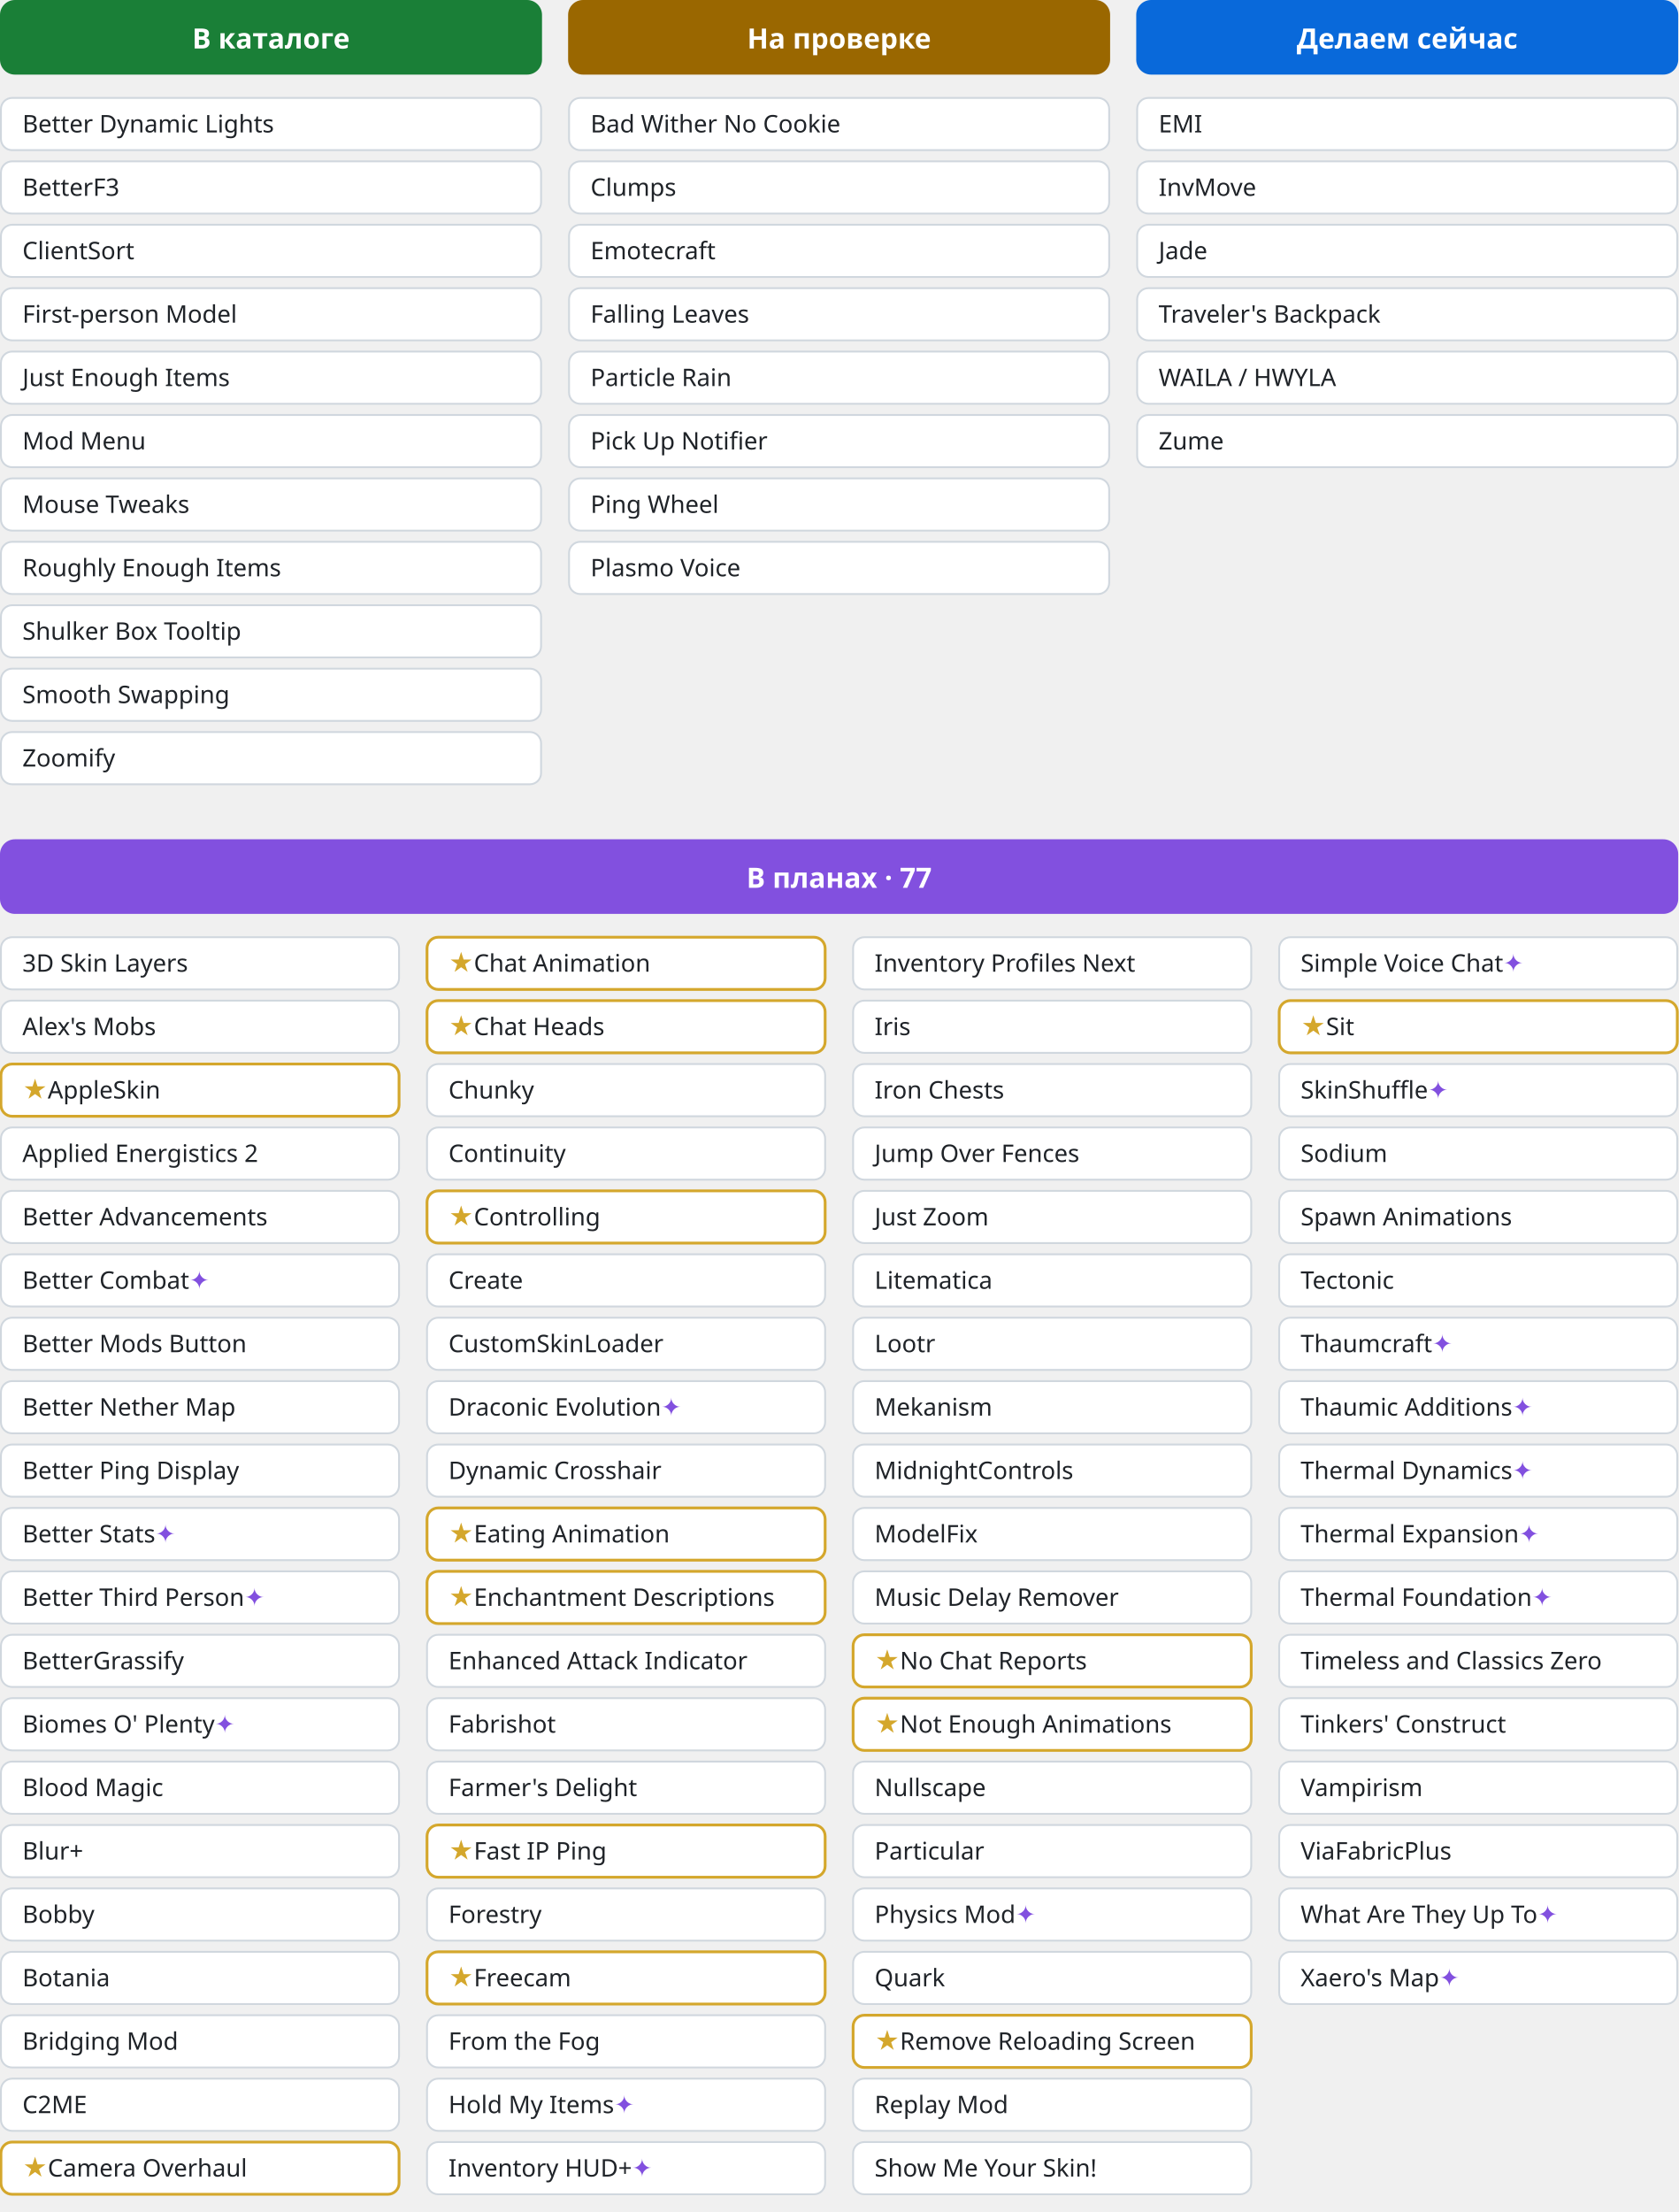
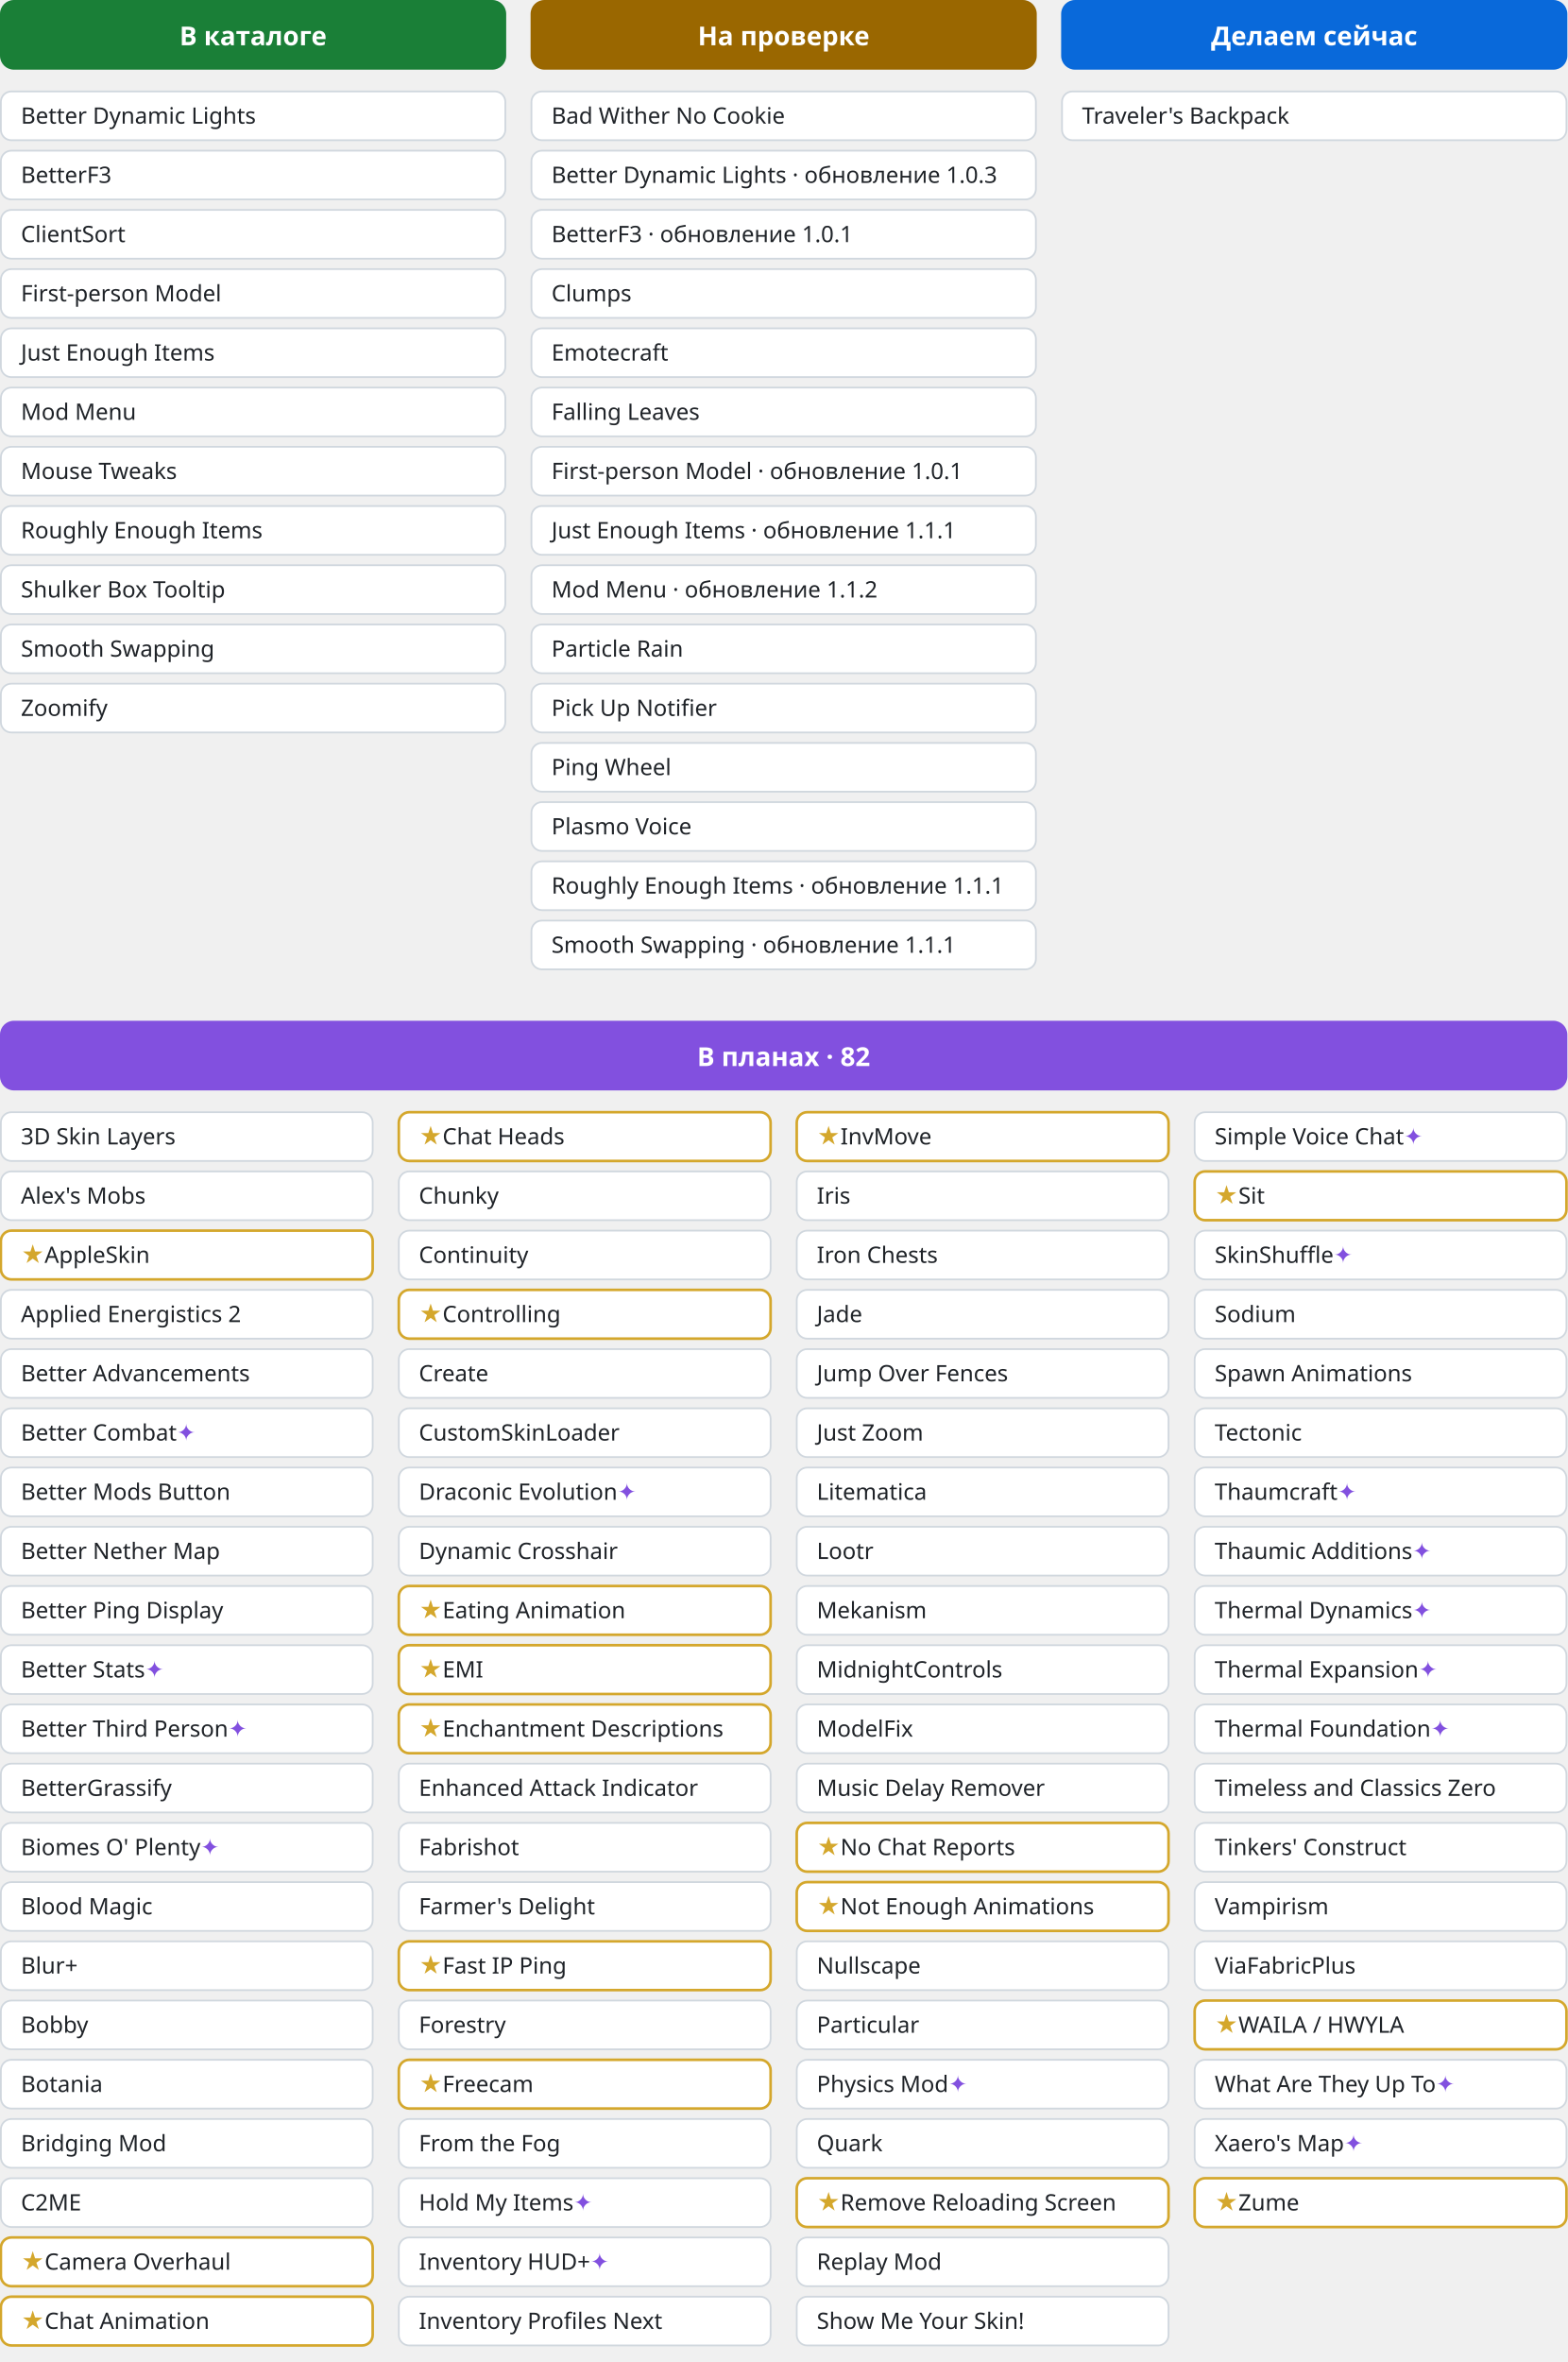
- <svg xmlns="http://www.w3.org/2000/svg" viewBox="0 0 900 1186" width="900" height="1186" role="img">
+ <svg xmlns="http://www.w3.org/2000/svg" viewBox="0 0 900 1356" width="900" height="1356" role="img">
  <style>
.bg{fill:#FFFFFF;stroke:#D0D7DE}.n{fill:#1F2328}.d{fill:#59636E}.a{fill:#818B98}
@media (prefers-color-scheme: dark){.bg{fill:#151B23;stroke:#3D444D}.n{fill:#F0F6FC}.d{fill:#9198A1}.a{fill:#6E7681}}
text{font-family:-apple-system,BlinkMacSystemFont,"Segoe UI","Noto Sans",Helvetica,Arial,sans-serif}
</style>
  <rect x="0" y="0" width="290.667" height="40" rx="8" fill="#1A7F37" />
  <text x="145.333" y="26" font-size="15" font-weight="600" fill="#fff" text-anchor="middle">В каталоге</text>
  <rect class="bg" x="0.5" y="52.5" width="289.667" height="28" rx="6" />
  <text class="n" x="12" y="71" font-size="13">Better Dynamic Lights</text>
  <rect class="bg" x="0.5" y="86.5" width="289.667" height="28" rx="6" />
  <text class="n" x="12" y="105" font-size="13">BetterF3</text>
  <rect class="bg" x="0.5" y="120.5" width="289.667" height="28" rx="6" />
  <text class="n" x="12" y="139" font-size="13">ClientSort</text>
  <rect class="bg" x="0.5" y="154.5" width="289.667" height="28" rx="6" />
  <text class="n" x="12" y="173" font-size="13">First-person Model</text>
  <rect class="bg" x="0.5" y="188.5" width="289.667" height="28" rx="6" />
  <text class="n" x="12" y="207" font-size="13">Just Enough Items</text>
  <rect class="bg" x="0.5" y="222.5" width="289.667" height="28" rx="6" />
  <text class="n" x="12" y="241" font-size="13">Mod Menu</text>
  <rect class="bg" x="0.5" y="256.5" width="289.667" height="28" rx="6" />
  <text class="n" x="12" y="275" font-size="13">Mouse Tweaks</text>
  <rect class="bg" x="0.5" y="290.5" width="289.667" height="28" rx="6" />
  <text class="n" x="12" y="309" font-size="13">Roughly Enough Items</text>
  <rect class="bg" x="0.5" y="324.5" width="289.667" height="28" rx="6" />
  <text class="n" x="12" y="343" font-size="13">Shulker Box Tooltip</text>
  <rect class="bg" x="0.5" y="358.5" width="289.667" height="28" rx="6" />
  <text class="n" x="12" y="377" font-size="13">Smooth Swapping</text>
  <rect class="bg" x="0.5" y="392.5" width="289.667" height="28" rx="6" />
  <text class="n" x="12" y="411" font-size="13">Zoomify</text>
  <rect x="304.667" y="0" width="290.667" height="40" rx="8" fill="#9A6700" />
  <text x="450" y="26" font-size="15" font-weight="600" fill="#fff" text-anchor="middle">На проверке</text>
  <rect class="bg" x="305.167" y="52.5" width="289.667" height="28" rx="6" />
  <text class="n" x="316.667" y="71" font-size="13">Bad Wither No Cookie</text>
  <rect class="bg" x="305.167" y="86.5" width="289.667" height="28" rx="6" />
-   <text class="n" x="316.667" y="105" font-size="13">Clumps</text>
+   <text class="n" x="316.667" y="105" font-size="13">Better Dynamic Lights · обновление 1.0.3</text>
  <rect class="bg" x="305.167" y="120.5" width="289.667" height="28" rx="6" />
-   <text class="n" x="316.667" y="139" font-size="13">Emotecraft</text>
+   <text class="n" x="316.667" y="139" font-size="13">BetterF3 · обновление 1.0.1</text>
  <rect class="bg" x="305.167" y="154.5" width="289.667" height="28" rx="6" />
-   <text class="n" x="316.667" y="173" font-size="13">Falling Leaves</text>
+   <text class="n" x="316.667" y="173" font-size="13">Clumps</text>
  <rect class="bg" x="305.167" y="188.5" width="289.667" height="28" rx="6" />
-   <text class="n" x="316.667" y="207" font-size="13">Particle Rain</text>
+   <text class="n" x="316.667" y="207" font-size="13">Emotecraft</text>
  <rect class="bg" x="305.167" y="222.5" width="289.667" height="28" rx="6" />
-   <text class="n" x="316.667" y="241" font-size="13">Pick Up Notifier</text>
+   <text class="n" x="316.667" y="241" font-size="13">Falling Leaves</text>
  <rect class="bg" x="305.167" y="256.5" width="289.667" height="28" rx="6" />
-   <text class="n" x="316.667" y="275" font-size="13">Ping Wheel</text>
+   <text class="n" x="316.667" y="275" font-size="13">First-person Model · обновление 1.0.1</text>
  <rect class="bg" x="305.167" y="290.5" width="289.667" height="28" rx="6" />
-   <text class="n" x="316.667" y="309" font-size="13">Plasmo Voice</text>
+   <text class="n" x="316.667" y="309" font-size="13">Just Enough Items · обновление 1.1.1</text>
+   <rect class="bg" x="305.167" y="324.5" width="289.667" height="28" rx="6" />
+   <text class="n" x="316.667" y="343" font-size="13">Mod Menu · обновление 1.1.2</text>
+   <rect class="bg" x="305.167" y="358.5" width="289.667" height="28" rx="6" />
+   <text class="n" x="316.667" y="377" font-size="13">Particle Rain</text>
+   <rect class="bg" x="305.167" y="392.5" width="289.667" height="28" rx="6" />
+   <text class="n" x="316.667" y="411" font-size="13">Pick Up Notifier</text>
+   <rect class="bg" x="305.167" y="426.5" width="289.667" height="28" rx="6" />
+   <text class="n" x="316.667" y="445" font-size="13">Ping Wheel</text>
+   <rect class="bg" x="305.167" y="460.5" width="289.667" height="28" rx="6" />
+   <text class="n" x="316.667" y="479" font-size="13">Plasmo Voice</text>
+   <rect class="bg" x="305.167" y="494.5" width="289.667" height="28" rx="6" />
+   <text class="n" x="316.667" y="513" font-size="13">Roughly Enough Items · обновление 1.1.1</text>
+   <rect class="bg" x="305.167" y="528.5" width="289.667" height="28" rx="6" />
+   <text class="n" x="316.667" y="547" font-size="13">Smooth Swapping · обновление 1.1.1</text>
  <rect x="609.333" y="0" width="290.667" height="40" rx="8" fill="#0969DA" />
  <text x="754.667" y="26" font-size="15" font-weight="600" fill="#fff" text-anchor="middle">Делаем сейчас</text>
  <rect class="bg" x="609.833" y="52.5" width="289.667" height="28" rx="6" />
-   <text class="n" x="621.333" y="71" font-size="13">EMI</text>
-   <rect class="bg" x="609.833" y="86.5" width="289.667" height="28" rx="6" />
-   <text class="n" x="621.333" y="105" font-size="13">InvMove</text>
-   <rect class="bg" x="609.833" y="120.5" width="289.667" height="28" rx="6" />
-   <text class="n" x="621.333" y="139" font-size="13">Jade</text>
-   <rect class="bg" x="609.833" y="154.5" width="289.667" height="28" rx="6" />
-   <text class="n" x="621.333" y="173" font-size="13">Traveler's Backpack</text>
-   <rect class="bg" x="609.833" y="188.5" width="289.667" height="28" rx="6" />
-   <text class="n" x="621.333" y="207" font-size="13">WAILA / HWYLA</text>
-   <rect class="bg" x="609.833" y="222.5" width="289.667" height="28" rx="6" />
-   <text class="n" x="621.333" y="241" font-size="13">Zume</text>
-   <rect x="0" y="450" width="900" height="40" rx="8" fill="#8250DF" />
-   <text x="450" y="476" font-size="15" font-weight="600" fill="#fff" text-anchor="middle">В планах · 77</text>
-   <rect class="bg" x="0.5" y="502.5" width="213.5" height="28" rx="6" />
-   <text class="n" x="12" y="521" font-size="13">3D Skin Layers</text>
-   <rect class="bg" x="0.5" y="536.5" width="213.5" height="28" rx="6" />
-   <text class="n" x="12" y="555" font-size="13">Alex's Mobs</text>
-   <rect class="bg" x="0.5" y="570.5" width="213.5" height="28" rx="6" style="stroke:#D4A72C;stroke-width:1.5" />
-   <text class="n" x="12" y="589" font-size="13">
+   <text class="n" x="621.333" y="71" font-size="13">Traveler's Backpack</text>
+   <rect x="0" y="586" width="900" height="40" rx="8" fill="#8250DF" />
+   <text x="450" y="612" font-size="15" font-weight="600" fill="#fff" text-anchor="middle">В планах · 82</text>
+   <rect class="bg" x="0.5" y="638.5" width="213.5" height="28" rx="6" />
+   <text class="n" x="12" y="657" font-size="13">3D Skin Layers</text>
+   <rect class="bg" x="0.5" y="672.5" width="213.5" height="28" rx="6" />
+   <text class="n" x="12" y="691" font-size="13">Alex's Mobs</text>
+   <rect class="bg" x="0.5" y="706.5" width="213.5" height="28" rx="6" style="stroke:#D4A72C;stroke-width:1.5" />
+   <text class="n" x="12" y="725" font-size="13">
    <tspan fill="#D4A72C">★ </tspan>AppleSkin</text>
-   <rect class="bg" x="0.5" y="604.5" width="213.5" height="28" rx="6" />
-   <text class="n" x="12" y="623" font-size="13">Applied Energistics 2</text>
-   <rect class="bg" x="0.5" y="638.5" width="213.5" height="28" rx="6" />
-   <text class="n" x="12" y="657" font-size="13">Better Advancements</text>
-   <rect class="bg" x="0.5" y="672.5" width="213.5" height="28" rx="6" />
-   <text class="n" x="12" y="691" font-size="13">Better Combat<tspan fill="#8250DF"> ✦</tspan>
-   </text>
-   <rect class="bg" x="0.5" y="706.5" width="213.5" height="28" rx="6" />
-   <text class="n" x="12" y="725" font-size="13">Better Mods Button</text>
  <rect class="bg" x="0.5" y="740.5" width="213.5" height="28" rx="6" />
-   <text class="n" x="12" y="759" font-size="13">Better Nether Map</text>
+   <text class="n" x="12" y="759" font-size="13">Applied Energistics 2</text>
  <rect class="bg" x="0.5" y="774.5" width="213.5" height="28" rx="6" />
-   <text class="n" x="12" y="793" font-size="13">Better Ping Display</text>
+   <text class="n" x="12" y="793" font-size="13">Better Advancements</text>
  <rect class="bg" x="0.5" y="808.5" width="213.5" height="28" rx="6" />
-   <text class="n" x="12" y="827" font-size="13">Better Stats<tspan fill="#8250DF"> ✦</tspan>
+   <text class="n" x="12" y="827" font-size="13">Better Combat<tspan fill="#8250DF"> ✦</tspan>
  </text>
  <rect class="bg" x="0.5" y="842.5" width="213.5" height="28" rx="6" />
-   <text class="n" x="12" y="861" font-size="13">Better Third Person<tspan fill="#8250DF"> ✦</tspan>
-   </text>
+   <text class="n" x="12" y="861" font-size="13">Better Mods Button</text>
  <rect class="bg" x="0.5" y="876.5" width="213.5" height="28" rx="6" />
-   <text class="n" x="12" y="895" font-size="13">BetterGrassify</text>
+   <text class="n" x="12" y="895" font-size="13">Better Nether Map</text>
  <rect class="bg" x="0.5" y="910.5" width="213.5" height="28" rx="6" />
-   <text class="n" x="12" y="929" font-size="13">Biomes O' Plenty<tspan fill="#8250DF"> ✦</tspan>
-   </text>
+   <text class="n" x="12" y="929" font-size="13">Better Ping Display</text>
  <rect class="bg" x="0.5" y="944.5" width="213.5" height="28" rx="6" />
-   <text class="n" x="12" y="963" font-size="13">Blood Magic</text>
+   <text class="n" x="12" y="963" font-size="13">Better Stats<tspan fill="#8250DF"> ✦</tspan>
+   </text>
  <rect class="bg" x="0.5" y="978.5" width="213.5" height="28" rx="6" />
-   <text class="n" x="12" y="997" font-size="13">Blur+</text>
+   <text class="n" x="12" y="997" font-size="13">Better Third Person<tspan fill="#8250DF"> ✦</tspan>
+   </text>
  <rect class="bg" x="0.5" y="1012.5" width="213.5" height="28" rx="6" />
-   <text class="n" x="12" y="1031" font-size="13">Bobby</text>
+   <text class="n" x="12" y="1031" font-size="13">BetterGrassify</text>
  <rect class="bg" x="0.5" y="1046.5" width="213.5" height="28" rx="6" />
-   <text class="n" x="12" y="1065" font-size="13">Botania</text>
+   <text class="n" x="12" y="1065" font-size="13">Biomes O' Plenty<tspan fill="#8250DF"> ✦</tspan>
+   </text>
  <rect class="bg" x="0.5" y="1080.5" width="213.5" height="28" rx="6" />
-   <text class="n" x="12" y="1099" font-size="13">Bridging Mod</text>
+   <text class="n" x="12" y="1099" font-size="13">Blood Magic</text>
  <rect class="bg" x="0.5" y="1114.5" width="213.5" height="28" rx="6" />
-   <text class="n" x="12" y="1133" font-size="13">C2ME</text>
-   <rect class="bg" x="0.5" y="1148.5" width="213.5" height="28" rx="6" style="stroke:#D4A72C;stroke-width:1.5" />
-   <text class="n" x="12" y="1167" font-size="13">
+   <text class="n" x="12" y="1133" font-size="13">Blur+</text>
+   <rect class="bg" x="0.5" y="1148.5" width="213.5" height="28" rx="6" />
+   <text class="n" x="12" y="1167" font-size="13">Bobby</text>
+   <rect class="bg" x="0.5" y="1182.5" width="213.5" height="28" rx="6" />
+   <text class="n" x="12" y="1201" font-size="13">Botania</text>
+   <rect class="bg" x="0.5" y="1216.5" width="213.5" height="28" rx="6" />
+   <text class="n" x="12" y="1235" font-size="13">Bridging Mod</text>
+   <rect class="bg" x="0.5" y="1250.5" width="213.5" height="28" rx="6" />
+   <text class="n" x="12" y="1269" font-size="13">C2ME</text>
+   <rect class="bg" x="0.5" y="1284.5" width="213.5" height="28" rx="6" style="stroke:#D4A72C;stroke-width:1.5" />
+   <text class="n" x="12" y="1303" font-size="13">
    <tspan fill="#D4A72C">★ </tspan>Camera Overhaul</text>
-   <rect class="bg" x="229" y="502.5" width="213.5" height="28" rx="6" style="stroke:#D4A72C;stroke-width:1.5" />
-   <text class="n" x="240.5" y="521" font-size="13">
+   <rect class="bg" x="0.5" y="1318.5" width="213.5" height="28" rx="6" style="stroke:#D4A72C;stroke-width:1.5" />
+   <text class="n" x="12" y="1337" font-size="13">
    <tspan fill="#D4A72C">★ </tspan>Chat Animation</text>
-   <rect class="bg" x="229" y="536.5" width="213.5" height="28" rx="6" style="stroke:#D4A72C;stroke-width:1.5" />
-   <text class="n" x="240.5" y="555" font-size="13">
-     <tspan fill="#D4A72C">★ </tspan>Chat Heads</text>
-   <rect class="bg" x="229" y="570.5" width="213.5" height="28" rx="6" />
-   <text class="n" x="240.5" y="589" font-size="13">Chunky</text>
-   <rect class="bg" x="229" y="604.5" width="213.5" height="28" rx="6" />
-   <text class="n" x="240.5" y="623" font-size="13">Continuity</text>
  <rect class="bg" x="229" y="638.5" width="213.5" height="28" rx="6" style="stroke:#D4A72C;stroke-width:1.5" />
  <text class="n" x="240.5" y="657" font-size="13">
+     <tspan fill="#D4A72C">★ </tspan>Chat Heads</text>
+   <rect class="bg" x="229" y="672.5" width="213.5" height="28" rx="6" />
+   <text class="n" x="240.5" y="691" font-size="13">Chunky</text>
+   <rect class="bg" x="229" y="706.5" width="213.5" height="28" rx="6" />
+   <text class="n" x="240.5" y="725" font-size="13">Continuity</text>
+   <rect class="bg" x="229" y="740.5" width="213.5" height="28" rx="6" style="stroke:#D4A72C;stroke-width:1.5" />
+   <text class="n" x="240.5" y="759" font-size="13">
    <tspan fill="#D4A72C">★ </tspan>Controlling</text>
-   <rect class="bg" x="229" y="672.5" width="213.5" height="28" rx="6" />
-   <text class="n" x="240.5" y="691" font-size="13">Create</text>
-   <rect class="bg" x="229" y="706.5" width="213.5" height="28" rx="6" />
-   <text class="n" x="240.5" y="725" font-size="13">CustomSkinLoader</text>
-   <rect class="bg" x="229" y="740.5" width="213.5" height="28" rx="6" />
-   <text class="n" x="240.5" y="759" font-size="13">Draconic Evolution<tspan fill="#8250DF"> ✦</tspan>
-   </text>
  <rect class="bg" x="229" y="774.5" width="213.5" height="28" rx="6" />
-   <text class="n" x="240.5" y="793" font-size="13">Dynamic Crosshair</text>
-   <rect class="bg" x="229" y="808.5" width="213.5" height="28" rx="6" style="stroke:#D4A72C;stroke-width:1.5" />
-   <text class="n" x="240.5" y="827" font-size="13">
+   <text class="n" x="240.5" y="793" font-size="13">Create</text>
+   <rect class="bg" x="229" y="808.5" width="213.5" height="28" rx="6" />
+   <text class="n" x="240.5" y="827" font-size="13">CustomSkinLoader</text>
+   <rect class="bg" x="229" y="842.5" width="213.5" height="28" rx="6" />
+   <text class="n" x="240.5" y="861" font-size="13">Draconic Evolution<tspan fill="#8250DF"> ✦</tspan>
+   </text>
+   <rect class="bg" x="229" y="876.5" width="213.5" height="28" rx="6" />
+   <text class="n" x="240.5" y="895" font-size="13">Dynamic Crosshair</text>
+   <rect class="bg" x="229" y="910.5" width="213.5" height="28" rx="6" style="stroke:#D4A72C;stroke-width:1.5" />
+   <text class="n" x="240.5" y="929" font-size="13">
    <tspan fill="#D4A72C">★ </tspan>Eating Animation</text>
-   <rect class="bg" x="229" y="842.5" width="213.5" height="28" rx="6" style="stroke:#D4A72C;stroke-width:1.5" />
-   <text class="n" x="240.5" y="861" font-size="13">
-     <tspan fill="#D4A72C">★ </tspan>Enchantment Descriptions</text>
-   <rect class="bg" x="229" y="876.5" width="213.5" height="28" rx="6" />
-   <text class="n" x="240.5" y="895" font-size="13">Enhanced Attack Indicator</text>
-   <rect class="bg" x="229" y="910.5" width="213.5" height="28" rx="6" />
-   <text class="n" x="240.5" y="929" font-size="13">Fabrishot</text>
-   <rect class="bg" x="229" y="944.5" width="213.5" height="28" rx="6" />
-   <text class="n" x="240.5" y="963" font-size="13">Farmer's Delight</text>
+   <rect class="bg" x="229" y="944.5" width="213.5" height="28" rx="6" style="stroke:#D4A72C;stroke-width:1.5" />
+   <text class="n" x="240.5" y="963" font-size="13">
+     <tspan fill="#D4A72C">★ </tspan>EMI</text>
  <rect class="bg" x="229" y="978.5" width="213.5" height="28" rx="6" style="stroke:#D4A72C;stroke-width:1.5" />
  <text class="n" x="240.5" y="997" font-size="13">
+     <tspan fill="#D4A72C">★ </tspan>Enchantment Descriptions</text>
+   <rect class="bg" x="229" y="1012.5" width="213.5" height="28" rx="6" />
+   <text class="n" x="240.5" y="1031" font-size="13">Enhanced Attack Indicator</text>
+   <rect class="bg" x="229" y="1046.5" width="213.5" height="28" rx="6" />
+   <text class="n" x="240.5" y="1065" font-size="13">Fabrishot</text>
+   <rect class="bg" x="229" y="1080.5" width="213.5" height="28" rx="6" />
+   <text class="n" x="240.5" y="1099" font-size="13">Farmer's Delight</text>
+   <rect class="bg" x="229" y="1114.5" width="213.5" height="28" rx="6" style="stroke:#D4A72C;stroke-width:1.5" />
+   <text class="n" x="240.5" y="1133" font-size="13">
    <tspan fill="#D4A72C">★ </tspan>Fast IP Ping</text>
-   <rect class="bg" x="229" y="1012.5" width="213.5" height="28" rx="6" />
-   <text class="n" x="240.5" y="1031" font-size="13">Forestry</text>
-   <rect class="bg" x="229" y="1046.5" width="213.5" height="28" rx="6" style="stroke:#D4A72C;stroke-width:1.5" />
-   <text class="n" x="240.5" y="1065" font-size="13">
+   <rect class="bg" x="229" y="1148.5" width="213.5" height="28" rx="6" />
+   <text class="n" x="240.5" y="1167" font-size="13">Forestry</text>
+   <rect class="bg" x="229" y="1182.5" width="213.5" height="28" rx="6" style="stroke:#D4A72C;stroke-width:1.5" />
+   <text class="n" x="240.5" y="1201" font-size="13">
    <tspan fill="#D4A72C">★ </tspan>Freecam</text>
-   <rect class="bg" x="229" y="1080.5" width="213.5" height="28" rx="6" />
-   <text class="n" x="240.5" y="1099" font-size="13">From the Fog</text>
-   <rect class="bg" x="229" y="1114.5" width="213.5" height="28" rx="6" />
-   <text class="n" x="240.5" y="1133" font-size="13">Hold My Items<tspan fill="#8250DF"> ✦</tspan>
-   </text>
-   <rect class="bg" x="229" y="1148.5" width="213.5" height="28" rx="6" />
-   <text class="n" x="240.5" y="1167" font-size="13">Inventory HUD+<tspan fill="#8250DF"> ✦</tspan>
-   </text>
-   <rect class="bg" x="457.5" y="502.5" width="213.5" height="28" rx="6" />
-   <text class="n" x="469" y="521" font-size="13">Inventory Profiles Next</text>
-   <rect class="bg" x="457.5" y="536.5" width="213.5" height="28" rx="6" />
-   <text class="n" x="469" y="555" font-size="13">Iris</text>
-   <rect class="bg" x="457.5" y="570.5" width="213.5" height="28" rx="6" />
-   <text class="n" x="469" y="589" font-size="13">Iron Chests</text>
-   <rect class="bg" x="457.5" y="604.5" width="213.5" height="28" rx="6" />
-   <text class="n" x="469" y="623" font-size="13">Jump Over Fences</text>
-   <rect class="bg" x="457.5" y="638.5" width="213.5" height="28" rx="6" />
-   <text class="n" x="469" y="657" font-size="13">Just Zoom</text>
+   <rect class="bg" x="229" y="1216.5" width="213.5" height="28" rx="6" />
+   <text class="n" x="240.5" y="1235" font-size="13">From the Fog</text>
+   <rect class="bg" x="229" y="1250.5" width="213.5" height="28" rx="6" />
+   <text class="n" x="240.5" y="1269" font-size="13">Hold My Items<tspan fill="#8250DF"> ✦</tspan>
+   </text>
+   <rect class="bg" x="229" y="1284.5" width="213.5" height="28" rx="6" />
+   <text class="n" x="240.5" y="1303" font-size="13">Inventory HUD+<tspan fill="#8250DF"> ✦</tspan>
+   </text>
+   <rect class="bg" x="229" y="1318.5" width="213.5" height="28" rx="6" />
+   <text class="n" x="240.5" y="1337" font-size="13">Inventory Profiles Next</text>
+   <rect class="bg" x="457.5" y="638.5" width="213.5" height="28" rx="6" style="stroke:#D4A72C;stroke-width:1.5" />
+   <text class="n" x="469" y="657" font-size="13">
+     <tspan fill="#D4A72C">★ </tspan>InvMove</text>
  <rect class="bg" x="457.5" y="672.5" width="213.5" height="28" rx="6" />
-   <text class="n" x="469" y="691" font-size="13">Litematica</text>
+   <text class="n" x="469" y="691" font-size="13">Iris</text>
  <rect class="bg" x="457.5" y="706.5" width="213.5" height="28" rx="6" />
-   <text class="n" x="469" y="725" font-size="13">Lootr</text>
+   <text class="n" x="469" y="725" font-size="13">Iron Chests</text>
  <rect class="bg" x="457.5" y="740.5" width="213.5" height="28" rx="6" />
-   <text class="n" x="469" y="759" font-size="13">Mekanism</text>
+   <text class="n" x="469" y="759" font-size="13">Jade</text>
  <rect class="bg" x="457.5" y="774.5" width="213.5" height="28" rx="6" />
-   <text class="n" x="469" y="793" font-size="13">MidnightControls</text>
+   <text class="n" x="469" y="793" font-size="13">Jump Over Fences</text>
  <rect class="bg" x="457.5" y="808.5" width="213.5" height="28" rx="6" />
-   <text class="n" x="469" y="827" font-size="13">ModelFix</text>
+   <text class="n" x="469" y="827" font-size="13">Just Zoom</text>
  <rect class="bg" x="457.5" y="842.5" width="213.5" height="28" rx="6" />
-   <text class="n" x="469" y="861" font-size="13">Music Delay Remover</text>
-   <rect class="bg" x="457.5" y="876.5" width="213.5" height="28" rx="6" style="stroke:#D4A72C;stroke-width:1.5" />
-   <text class="n" x="469" y="895" font-size="13">
+   <text class="n" x="469" y="861" font-size="13">Litematica</text>
+   <rect class="bg" x="457.5" y="876.5" width="213.5" height="28" rx="6" />
+   <text class="n" x="469" y="895" font-size="13">Lootr</text>
+   <rect class="bg" x="457.5" y="910.5" width="213.5" height="28" rx="6" />
+   <text class="n" x="469" y="929" font-size="13">Mekanism</text>
+   <rect class="bg" x="457.5" y="944.5" width="213.5" height="28" rx="6" />
+   <text class="n" x="469" y="963" font-size="13">MidnightControls</text>
+   <rect class="bg" x="457.5" y="978.5" width="213.5" height="28" rx="6" />
+   <text class="n" x="469" y="997" font-size="13">ModelFix</text>
+   <rect class="bg" x="457.5" y="1012.5" width="213.5" height="28" rx="6" />
+   <text class="n" x="469" y="1031" font-size="13">Music Delay Remover</text>
+   <rect class="bg" x="457.5" y="1046.5" width="213.5" height="28" rx="6" style="stroke:#D4A72C;stroke-width:1.5" />
+   <text class="n" x="469" y="1065" font-size="13">
    <tspan fill="#D4A72C">★ </tspan>No Chat Reports</text>
-   <rect class="bg" x="457.5" y="910.5" width="213.5" height="28" rx="6" style="stroke:#D4A72C;stroke-width:1.5" />
-   <text class="n" x="469" y="929" font-size="13">
-     <tspan fill="#D4A72C">★ </tspan>Not Enough Animations</text>
-   <rect class="bg" x="457.5" y="944.5" width="213.5" height="28" rx="6" />
-   <text class="n" x="469" y="963" font-size="13">Nullscape</text>
-   <rect class="bg" x="457.5" y="978.5" width="213.5" height="28" rx="6" />
-   <text class="n" x="469" y="997" font-size="13">Particular</text>
-   <rect class="bg" x="457.5" y="1012.5" width="213.5" height="28" rx="6" />
-   <text class="n" x="469" y="1031" font-size="13">Physics Mod<tspan fill="#8250DF"> ✦</tspan>
-   </text>
-   <rect class="bg" x="457.5" y="1046.5" width="213.5" height="28" rx="6" />
-   <text class="n" x="469" y="1065" font-size="13">Quark</text>
  <rect class="bg" x="457.5" y="1080.5" width="213.5" height="28" rx="6" style="stroke:#D4A72C;stroke-width:1.5" />
  <text class="n" x="469" y="1099" font-size="13">
+     <tspan fill="#D4A72C">★ </tspan>Not Enough Animations</text>
+   <rect class="bg" x="457.5" y="1114.5" width="213.5" height="28" rx="6" />
+   <text class="n" x="469" y="1133" font-size="13">Nullscape</text>
+   <rect class="bg" x="457.5" y="1148.5" width="213.5" height="28" rx="6" />
+   <text class="n" x="469" y="1167" font-size="13">Particular</text>
+   <rect class="bg" x="457.5" y="1182.5" width="213.5" height="28" rx="6" />
+   <text class="n" x="469" y="1201" font-size="13">Physics Mod<tspan fill="#8250DF"> ✦</tspan>
+   </text>
+   <rect class="bg" x="457.5" y="1216.5" width="213.5" height="28" rx="6" />
+   <text class="n" x="469" y="1235" font-size="13">Quark</text>
+   <rect class="bg" x="457.5" y="1250.5" width="213.5" height="28" rx="6" style="stroke:#D4A72C;stroke-width:1.5" />
+   <text class="n" x="469" y="1269" font-size="13">
    <tspan fill="#D4A72C">★ </tspan>Remove Reloading Screen</text>
-   <rect class="bg" x="457.5" y="1114.5" width="213.5" height="28" rx="6" />
-   <text class="n" x="469" y="1133" font-size="13">Replay Mod</text>
-   <rect class="bg" x="457.5" y="1148.5" width="213.5" height="28" rx="6" />
-   <text class="n" x="469" y="1167" font-size="13">Show Me Your Skin!</text>
-   <rect class="bg" x="686" y="502.5" width="213.5" height="28" rx="6" />
-   <text class="n" x="697.5" y="521" font-size="13">Simple Voice Chat<tspan fill="#8250DF"> ✦</tspan>
-   </text>
-   <rect class="bg" x="686" y="536.5" width="213.5" height="28" rx="6" style="stroke:#D4A72C;stroke-width:1.5" />
-   <text class="n" x="697.5" y="555" font-size="13">
+   <rect class="bg" x="457.5" y="1284.5" width="213.5" height="28" rx="6" />
+   <text class="n" x="469" y="1303" font-size="13">Replay Mod</text>
+   <rect class="bg" x="457.5" y="1318.5" width="213.5" height="28" rx="6" />
+   <text class="n" x="469" y="1337" font-size="13">Show Me Your Skin!</text>
+   <rect class="bg" x="686" y="638.5" width="213.5" height="28" rx="6" />
+   <text class="n" x="697.5" y="657" font-size="13">Simple Voice Chat<tspan fill="#8250DF"> ✦</tspan>
+   </text>
+   <rect class="bg" x="686" y="672.5" width="213.5" height="28" rx="6" style="stroke:#D4A72C;stroke-width:1.5" />
+   <text class="n" x="697.5" y="691" font-size="13">
    <tspan fill="#D4A72C">★ </tspan>Sit</text>
-   <rect class="bg" x="686" y="570.5" width="213.5" height="28" rx="6" />
-   <text class="n" x="697.5" y="589" font-size="13">SkinShuffle<tspan fill="#8250DF"> ✦</tspan>
-   </text>
-   <rect class="bg" x="686" y="604.5" width="213.5" height="28" rx="6" />
-   <text class="n" x="697.5" y="623" font-size="13">Sodium</text>
-   <rect class="bg" x="686" y="638.5" width="213.5" height="28" rx="6" />
-   <text class="n" x="697.5" y="657" font-size="13">Spawn Animations</text>
-   <rect class="bg" x="686" y="672.5" width="213.5" height="28" rx="6" />
-   <text class="n" x="697.5" y="691" font-size="13">Tectonic</text>
  <rect class="bg" x="686" y="706.5" width="213.5" height="28" rx="6" />
-   <text class="n" x="697.5" y="725" font-size="13">Thaumcraft<tspan fill="#8250DF"> ✦</tspan>
+   <text class="n" x="697.5" y="725" font-size="13">SkinShuffle<tspan fill="#8250DF"> ✦</tspan>
  </text>
  <rect class="bg" x="686" y="740.5" width="213.5" height="28" rx="6" />
-   <text class="n" x="697.5" y="759" font-size="13">Thaumic Additions<tspan fill="#8250DF"> ✦</tspan>
-   </text>
+   <text class="n" x="697.5" y="759" font-size="13">Sodium</text>
  <rect class="bg" x="686" y="774.5" width="213.5" height="28" rx="6" />
-   <text class="n" x="697.5" y="793" font-size="13">Thermal Dynamics<tspan fill="#8250DF"> ✦</tspan>
-   </text>
+   <text class="n" x="697.5" y="793" font-size="13">Spawn Animations</text>
  <rect class="bg" x="686" y="808.5" width="213.5" height="28" rx="6" />
-   <text class="n" x="697.5" y="827" font-size="13">Thermal Expansion<tspan fill="#8250DF"> ✦</tspan>
-   </text>
+   <text class="n" x="697.5" y="827" font-size="13">Tectonic</text>
  <rect class="bg" x="686" y="842.5" width="213.5" height="28" rx="6" />
-   <text class="n" x="697.5" y="861" font-size="13">Thermal Foundation<tspan fill="#8250DF"> ✦</tspan>
+   <text class="n" x="697.5" y="861" font-size="13">Thaumcraft<tspan fill="#8250DF"> ✦</tspan>
  </text>
  <rect class="bg" x="686" y="876.5" width="213.5" height="28" rx="6" />
-   <text class="n" x="697.5" y="895" font-size="13">Timeless and Classics Zero</text>
+   <text class="n" x="697.5" y="895" font-size="13">Thaumic Additions<tspan fill="#8250DF"> ✦</tspan>
+   </text>
  <rect class="bg" x="686" y="910.5" width="213.5" height="28" rx="6" />
-   <text class="n" x="697.5" y="929" font-size="13">Tinkers' Construct</text>
+   <text class="n" x="697.5" y="929" font-size="13">Thermal Dynamics<tspan fill="#8250DF"> ✦</tspan>
+   </text>
  <rect class="bg" x="686" y="944.5" width="213.5" height="28" rx="6" />
-   <text class="n" x="697.5" y="963" font-size="13">Vampirism</text>
+   <text class="n" x="697.5" y="963" font-size="13">Thermal Expansion<tspan fill="#8250DF"> ✦</tspan>
+   </text>
  <rect class="bg" x="686" y="978.5" width="213.5" height="28" rx="6" />
-   <text class="n" x="697.5" y="997" font-size="13">ViaFabricPlus</text>
+   <text class="n" x="697.5" y="997" font-size="13">Thermal Foundation<tspan fill="#8250DF"> ✦</tspan>
+   </text>
  <rect class="bg" x="686" y="1012.5" width="213.5" height="28" rx="6" />
-   <text class="n" x="697.5" y="1031" font-size="13">What Are They Up To<tspan fill="#8250DF"> ✦</tspan>
-   </text>
+   <text class="n" x="697.5" y="1031" font-size="13">Timeless and Classics Zero</text>
  <rect class="bg" x="686" y="1046.5" width="213.5" height="28" rx="6" />
-   <text class="n" x="697.5" y="1065" font-size="13">Xaero's Map<tspan fill="#8250DF"> ✦</tspan>
-   </text>
+   <text class="n" x="697.5" y="1065" font-size="13">Tinkers' Construct</text>
+   <rect class="bg" x="686" y="1080.5" width="213.5" height="28" rx="6" />
+   <text class="n" x="697.5" y="1099" font-size="13">Vampirism</text>
+   <rect class="bg" x="686" y="1114.5" width="213.5" height="28" rx="6" />
+   <text class="n" x="697.5" y="1133" font-size="13">ViaFabricPlus</text>
+   <rect class="bg" x="686" y="1148.5" width="213.5" height="28" rx="6" style="stroke:#D4A72C;stroke-width:1.5" />
+   <text class="n" x="697.5" y="1167" font-size="13">
+     <tspan fill="#D4A72C">★ </tspan>WAILA / HWYLA</text>
+   <rect class="bg" x="686" y="1182.5" width="213.5" height="28" rx="6" />
+   <text class="n" x="697.5" y="1201" font-size="13">What Are They Up To<tspan fill="#8250DF"> ✦</tspan>
+   </text>
+   <rect class="bg" x="686" y="1216.5" width="213.5" height="28" rx="6" />
+   <text class="n" x="697.5" y="1235" font-size="13">Xaero's Map<tspan fill="#8250DF"> ✦</tspan>
+   </text>
+   <rect class="bg" x="686" y="1250.5" width="213.5" height="28" rx="6" style="stroke:#D4A72C;stroke-width:1.5" />
+   <text class="n" x="697.5" y="1269" font-size="13">
+     <tspan fill="#D4A72C">★ </tspan>Zume</text>
</svg>
